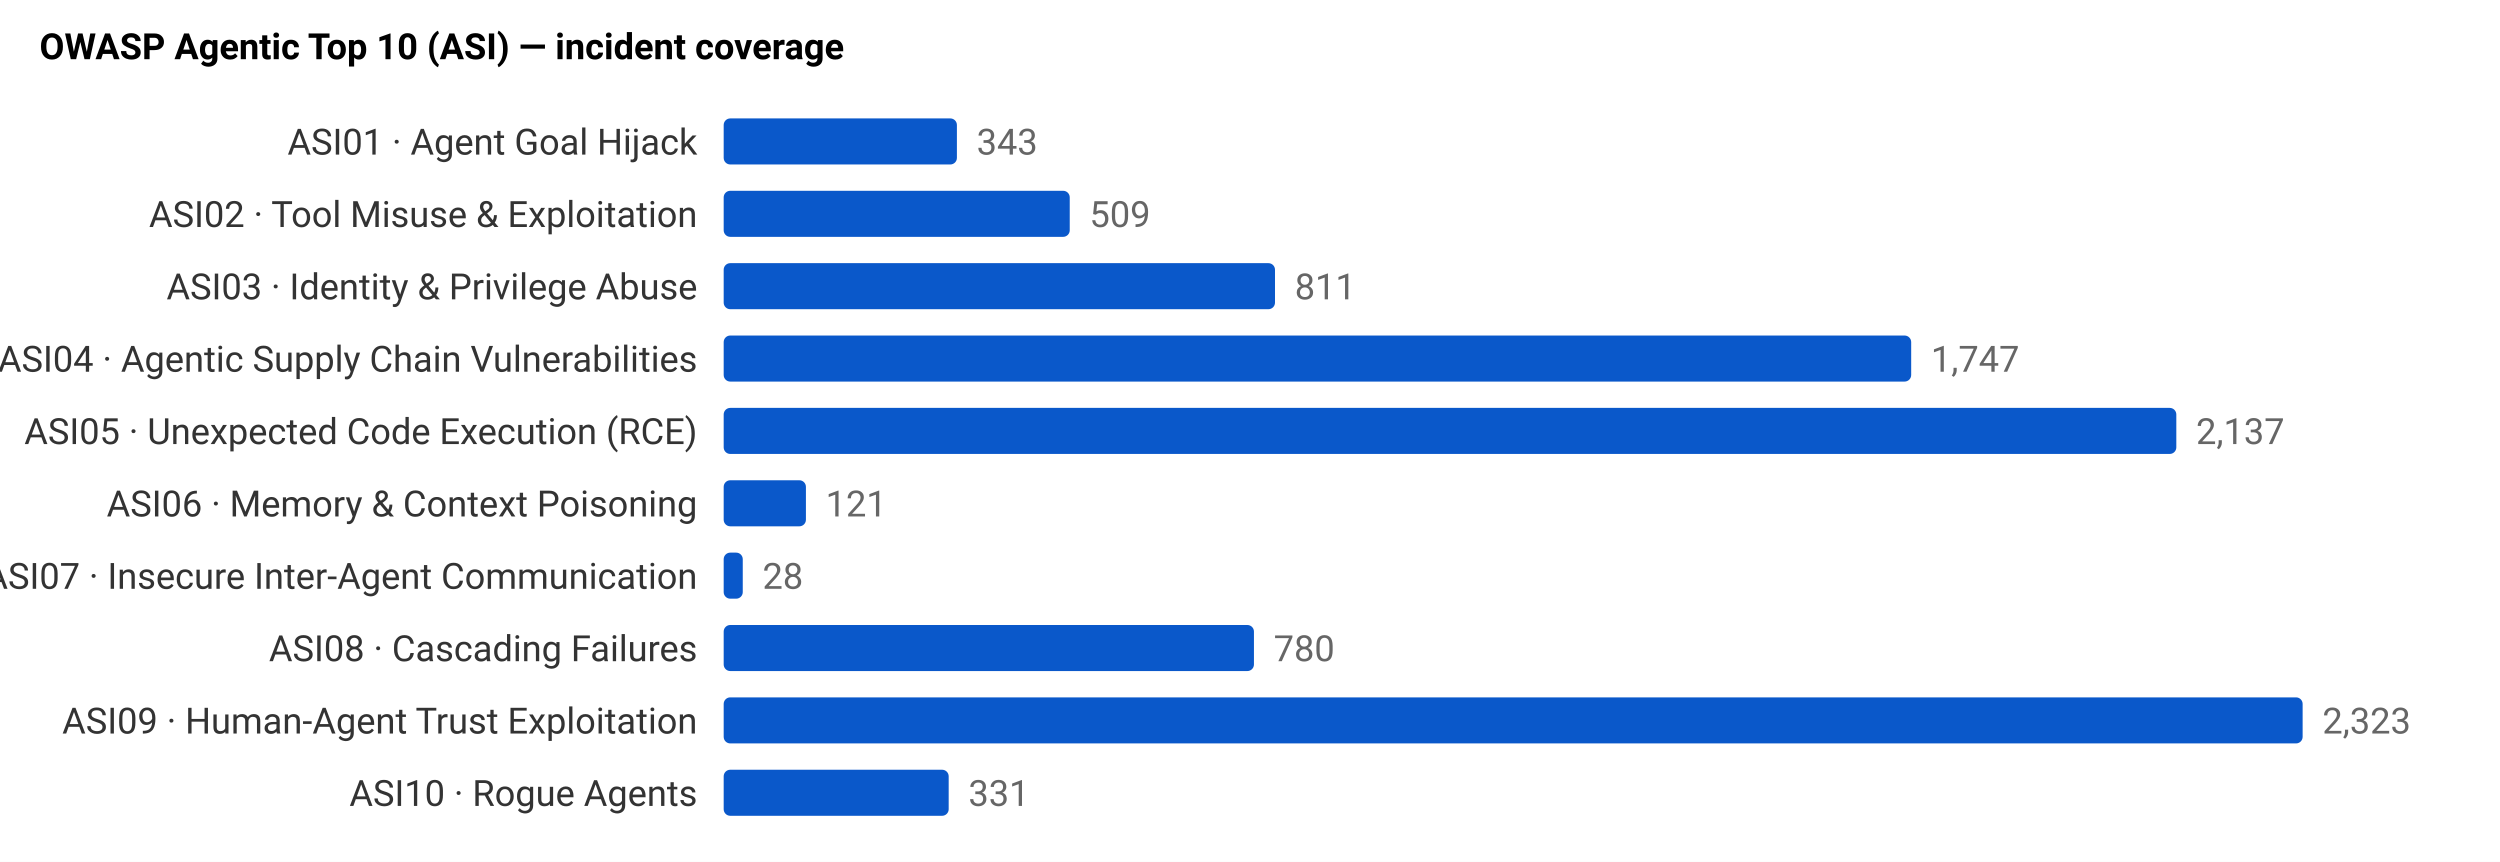
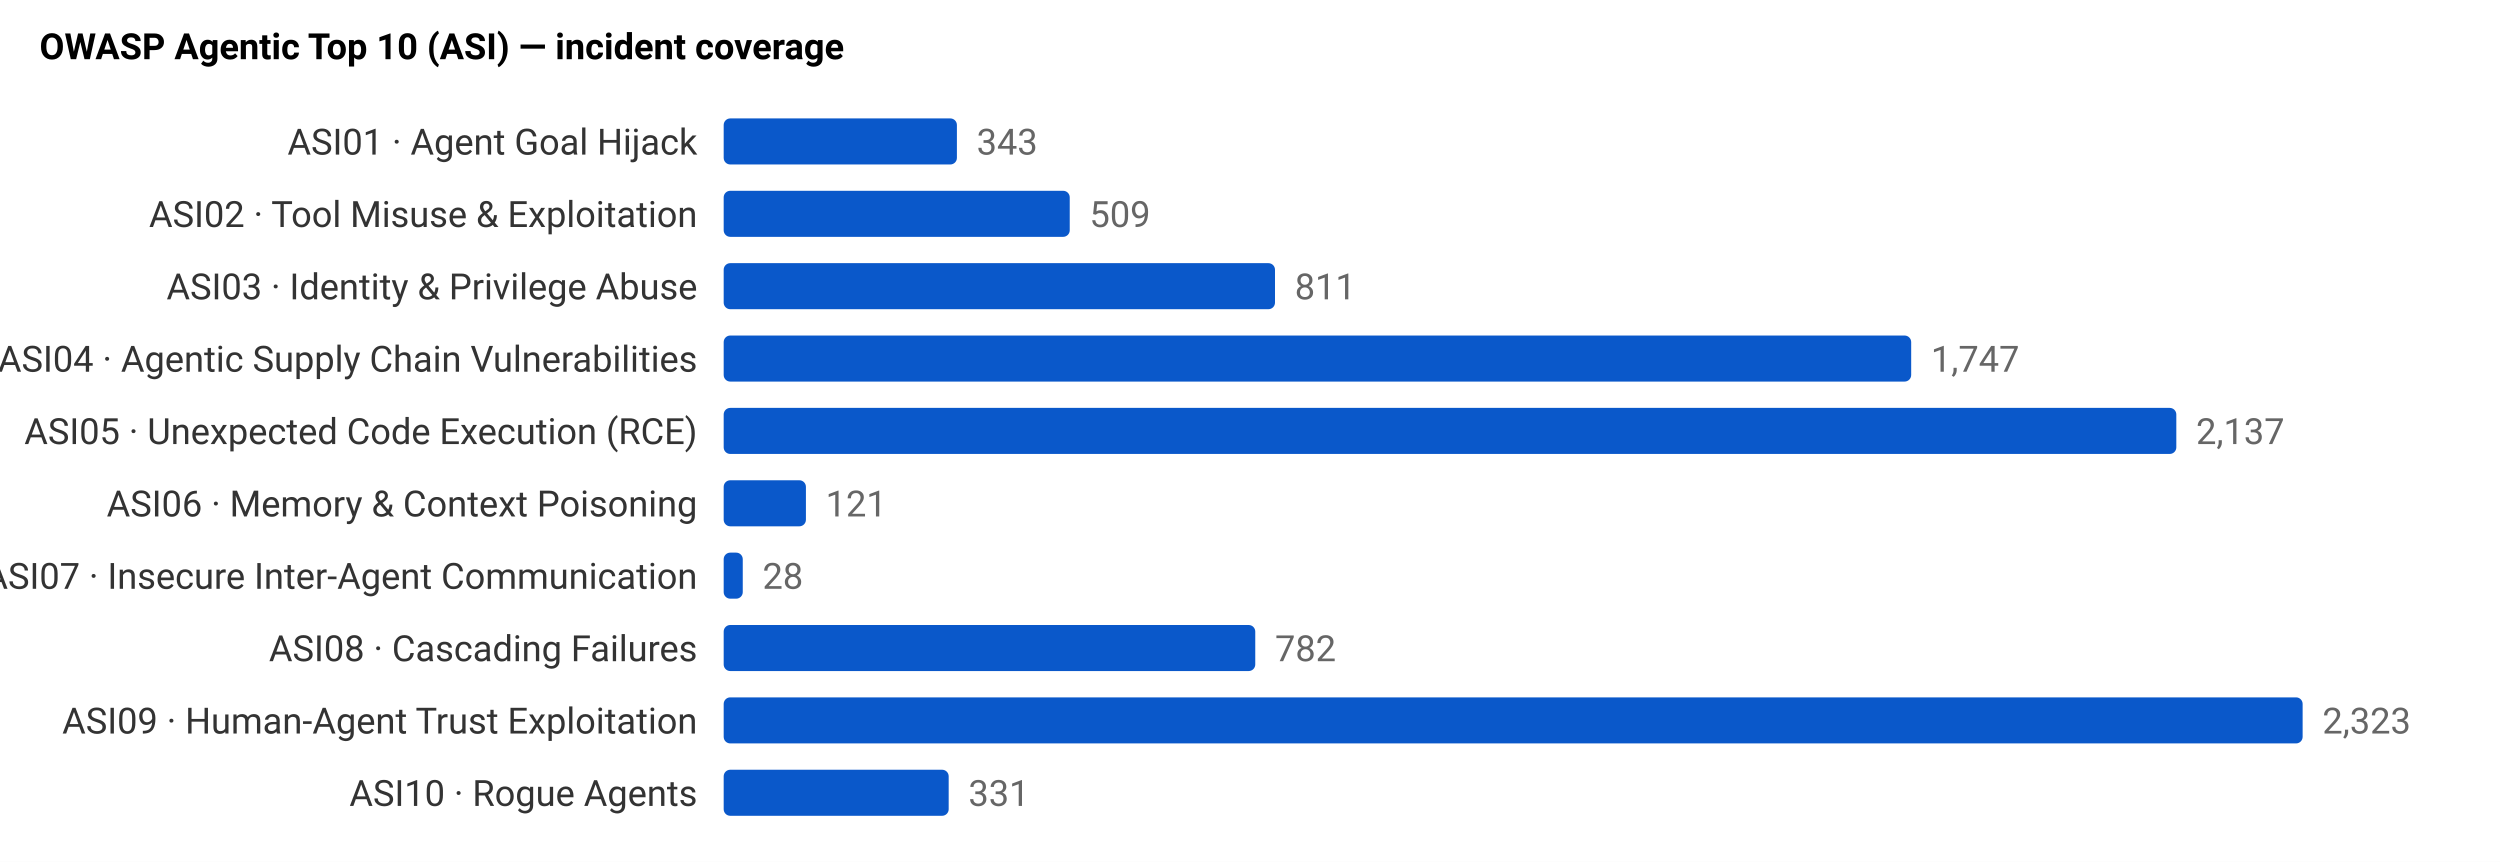
<svg xmlns="http://www.w3.org/2000/svg" viewBox="0 0 760 262" role="img" aria-label="OWASP Agentic Top 10 (ASI) — incident coverage" font-family="system-ui,-apple-system,Segoe UI,Roboto,sans-serif" font-size="11">
  <rect x="0" y="0" width="100%" height="100%" fill="white" />
  <text x="12" y="18" font-weight="600">OWASP Agentic Top 10 (ASI) — incident coverage</text>
  <text x="212" y="47" text-anchor="end" fill="#333">ASI01 · Agent Goal Hijack</text>
  <rect x="220" y="36" width="70.9" height="14" fill="#0a58ca" rx="2" />
  <text x="296.9" y="47" fill="#666">343</text>
  <text x="212" y="69" text-anchor="end" fill="#333">ASI02 · Tool Misuse &amp; Exploitation</text>
  <rect x="220" y="58" width="105.2" height="14" fill="#0a58ca" rx="2" />
  <text x="331.2" y="69" fill="#666">509</text>
  <text x="212" y="91" text-anchor="end" fill="#333">ASI03 · Identity &amp; Privilege Abuse</text>
  <rect x="220" y="80" width="167.6" height="14" fill="#0a58ca" rx="2" />
  <text x="393.6" y="91" fill="#666">811</text>
  <text x="212" y="113" text-anchor="end" fill="#333">ASI04 · Agentic Supply Chain Vulnerabilities</text>
  <rect x="220" y="102" width="361.0" height="14" fill="#0a58ca" rx="2" />
  <text x="587.0" y="113" fill="#666">1,747</text>
  <text x="212" y="135" text-anchor="end" fill="#333">ASI05 · Unexpected Code Execution (RCE)</text>
  <rect x="220" y="124" width="441.6" height="14" fill="#0a58ca" rx="2" />
  <text x="667.6" y="135" fill="#666">2,137</text>
  <text x="212" y="157" text-anchor="end" fill="#333">ASI06 · Memory &amp; Context Poisoning</text>
  <rect x="220" y="146" width="25.0" height="14" fill="#0a58ca" rx="2" />
  <text x="251.0" y="157" fill="#666">121</text>
  <text x="212" y="179" text-anchor="end" fill="#333">ASI07 · Insecure Inter-Agent Communication</text>
  <rect x="220" y="168" width="5.8" height="14" fill="#0a58ca" rx="2" />
  <text x="231.8" y="179" fill="#666">28</text>
  <text x="212" y="201" text-anchor="end" fill="#333">ASI08 · Cascading Failures</text>
-   <rect x="220" y="190" width="161.2" height="14" fill="#0a58ca" rx="2" />
-   <text x="387.2" y="201" fill="#666">780</text>
+   <rect x="220" y="190" width="161.6" height="14" fill="#0a58ca" rx="2" />
+   <text x="387.6" y="201" fill="#666">782</text>
  <text x="212" y="223" text-anchor="end" fill="#333">ASI09 · Human-Agent Trust Exploitation</text>
  <rect x="220" y="212" width="480.0" height="14" fill="#0a58ca" rx="2" />
  <text x="706.0" y="223" fill="#666">2,323</text>
  <text x="212" y="245" text-anchor="end" fill="#333">ASI10 · Rogue Agents</text>
  <rect x="220" y="234" width="68.4" height="14" fill="#0a58ca" rx="2" />
  <text x="294.4" y="245" fill="#666">331</text>
</svg>
